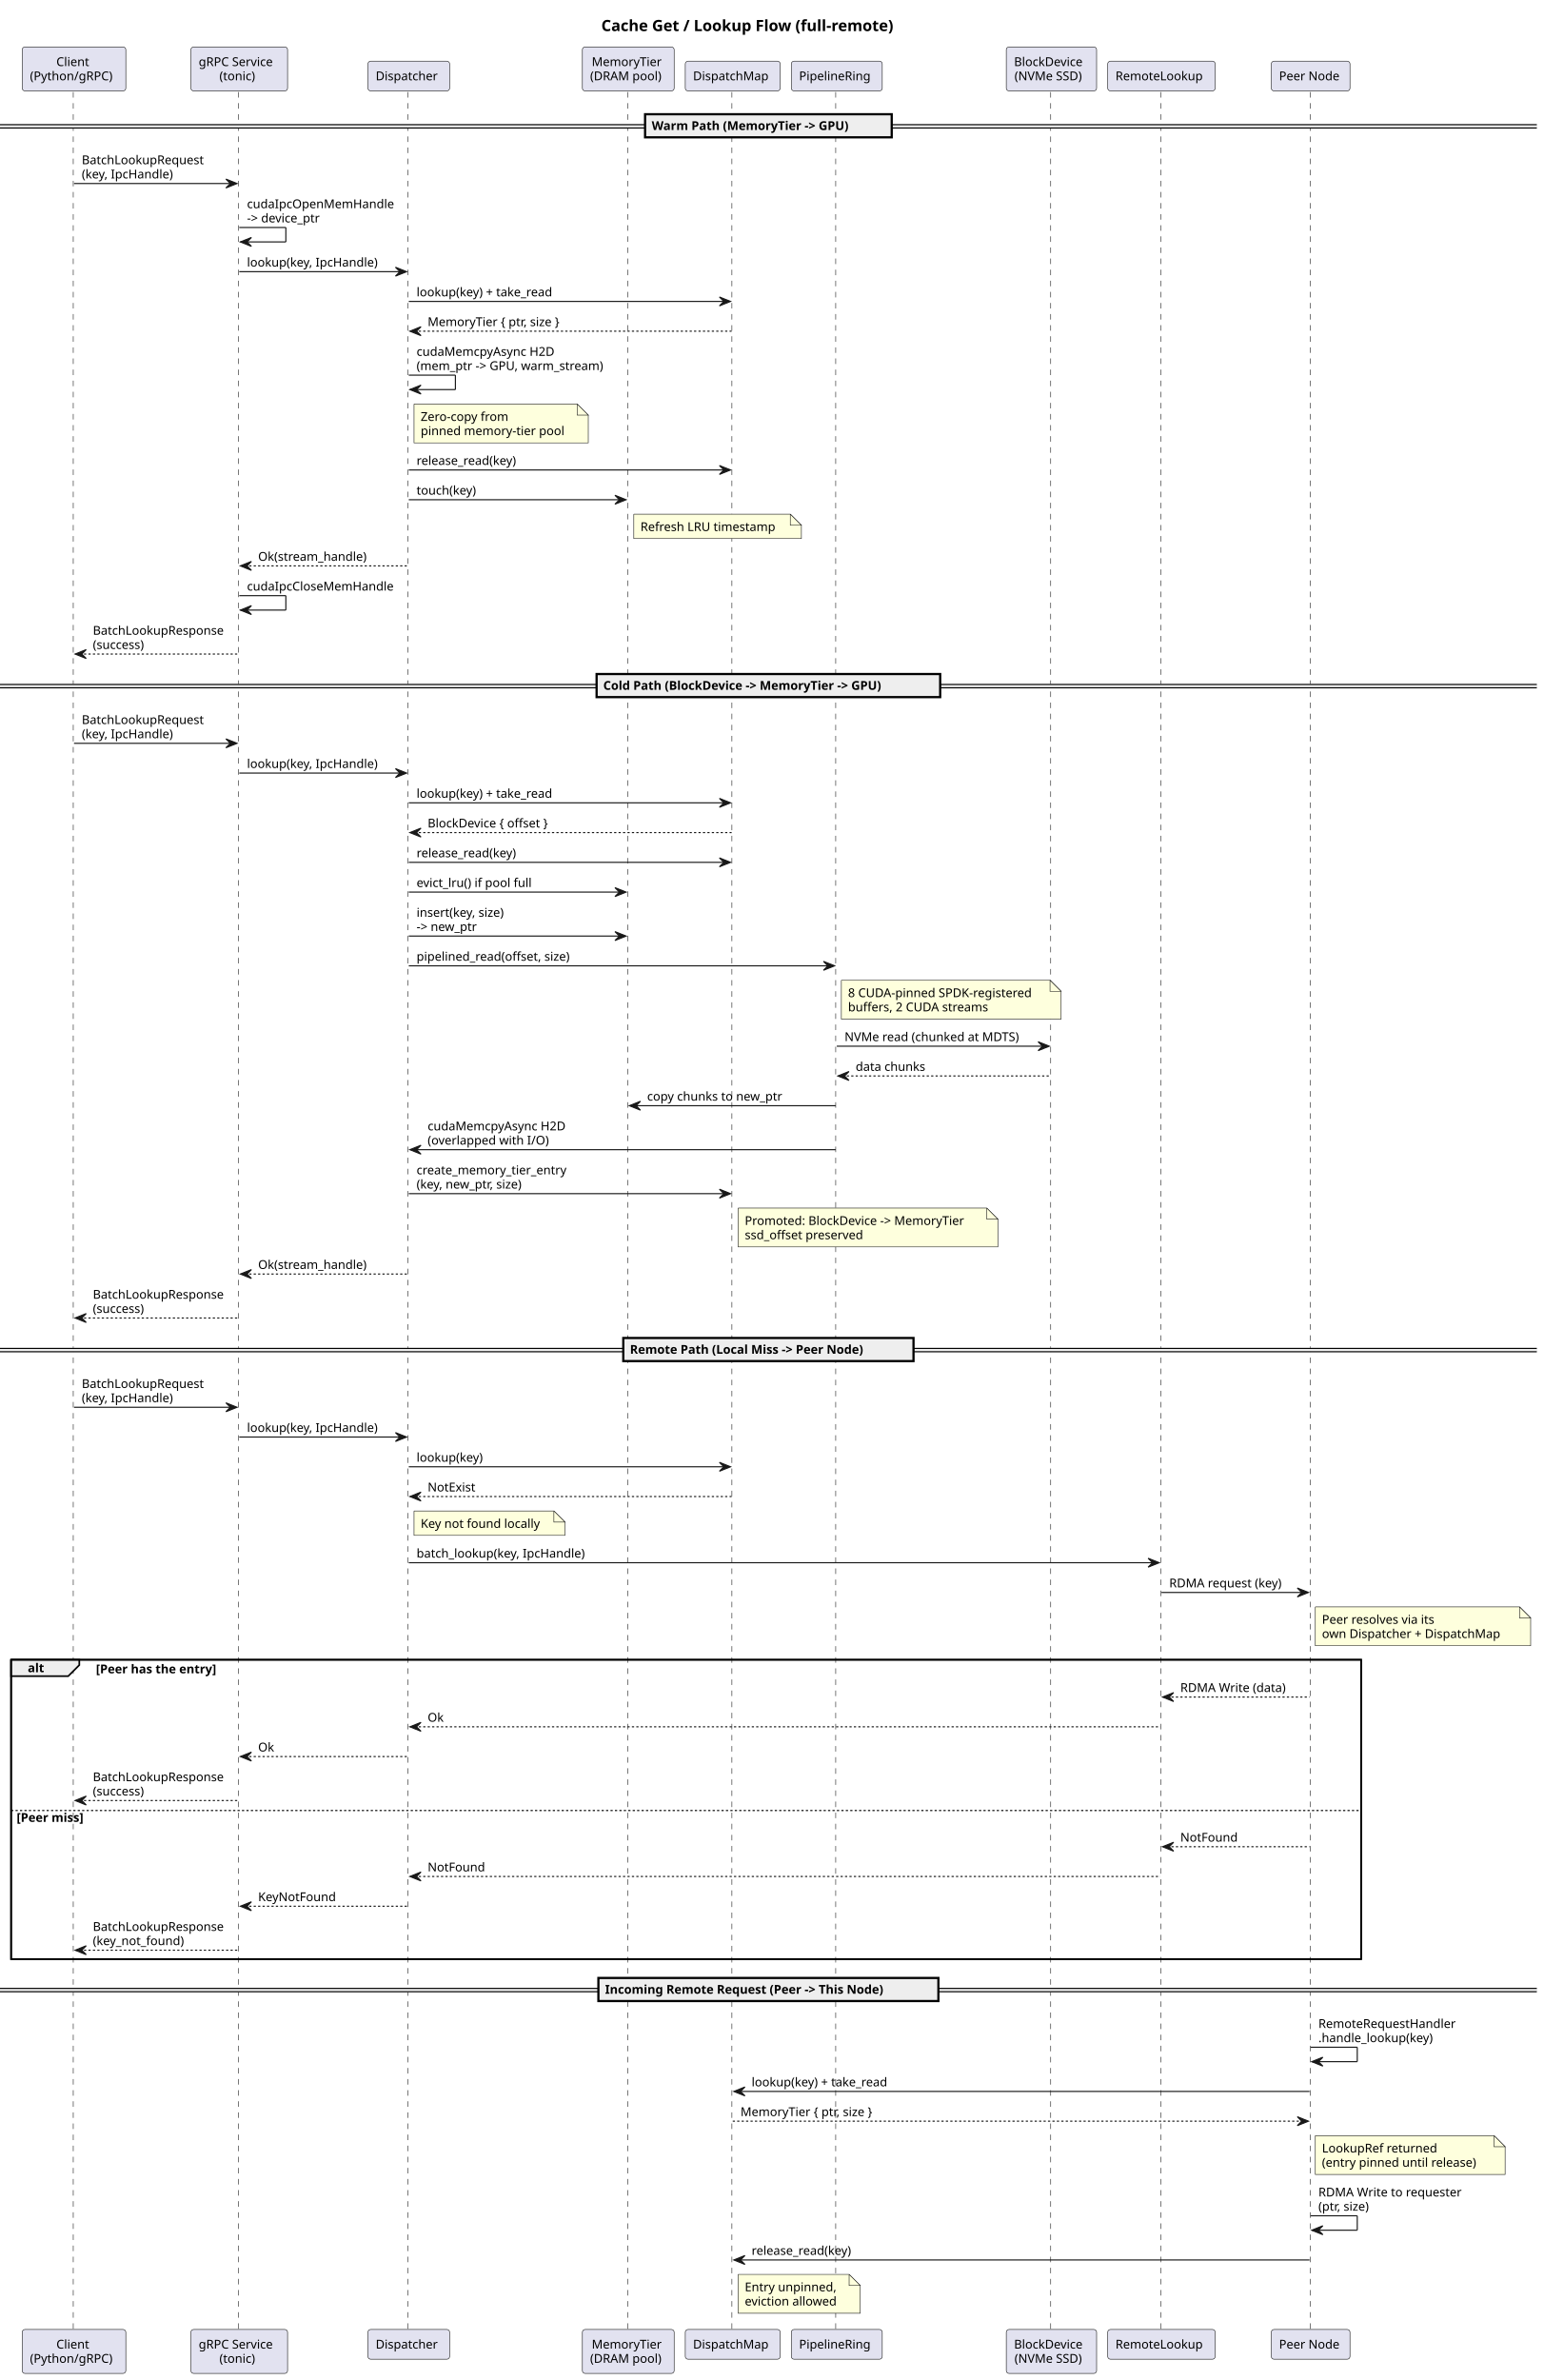
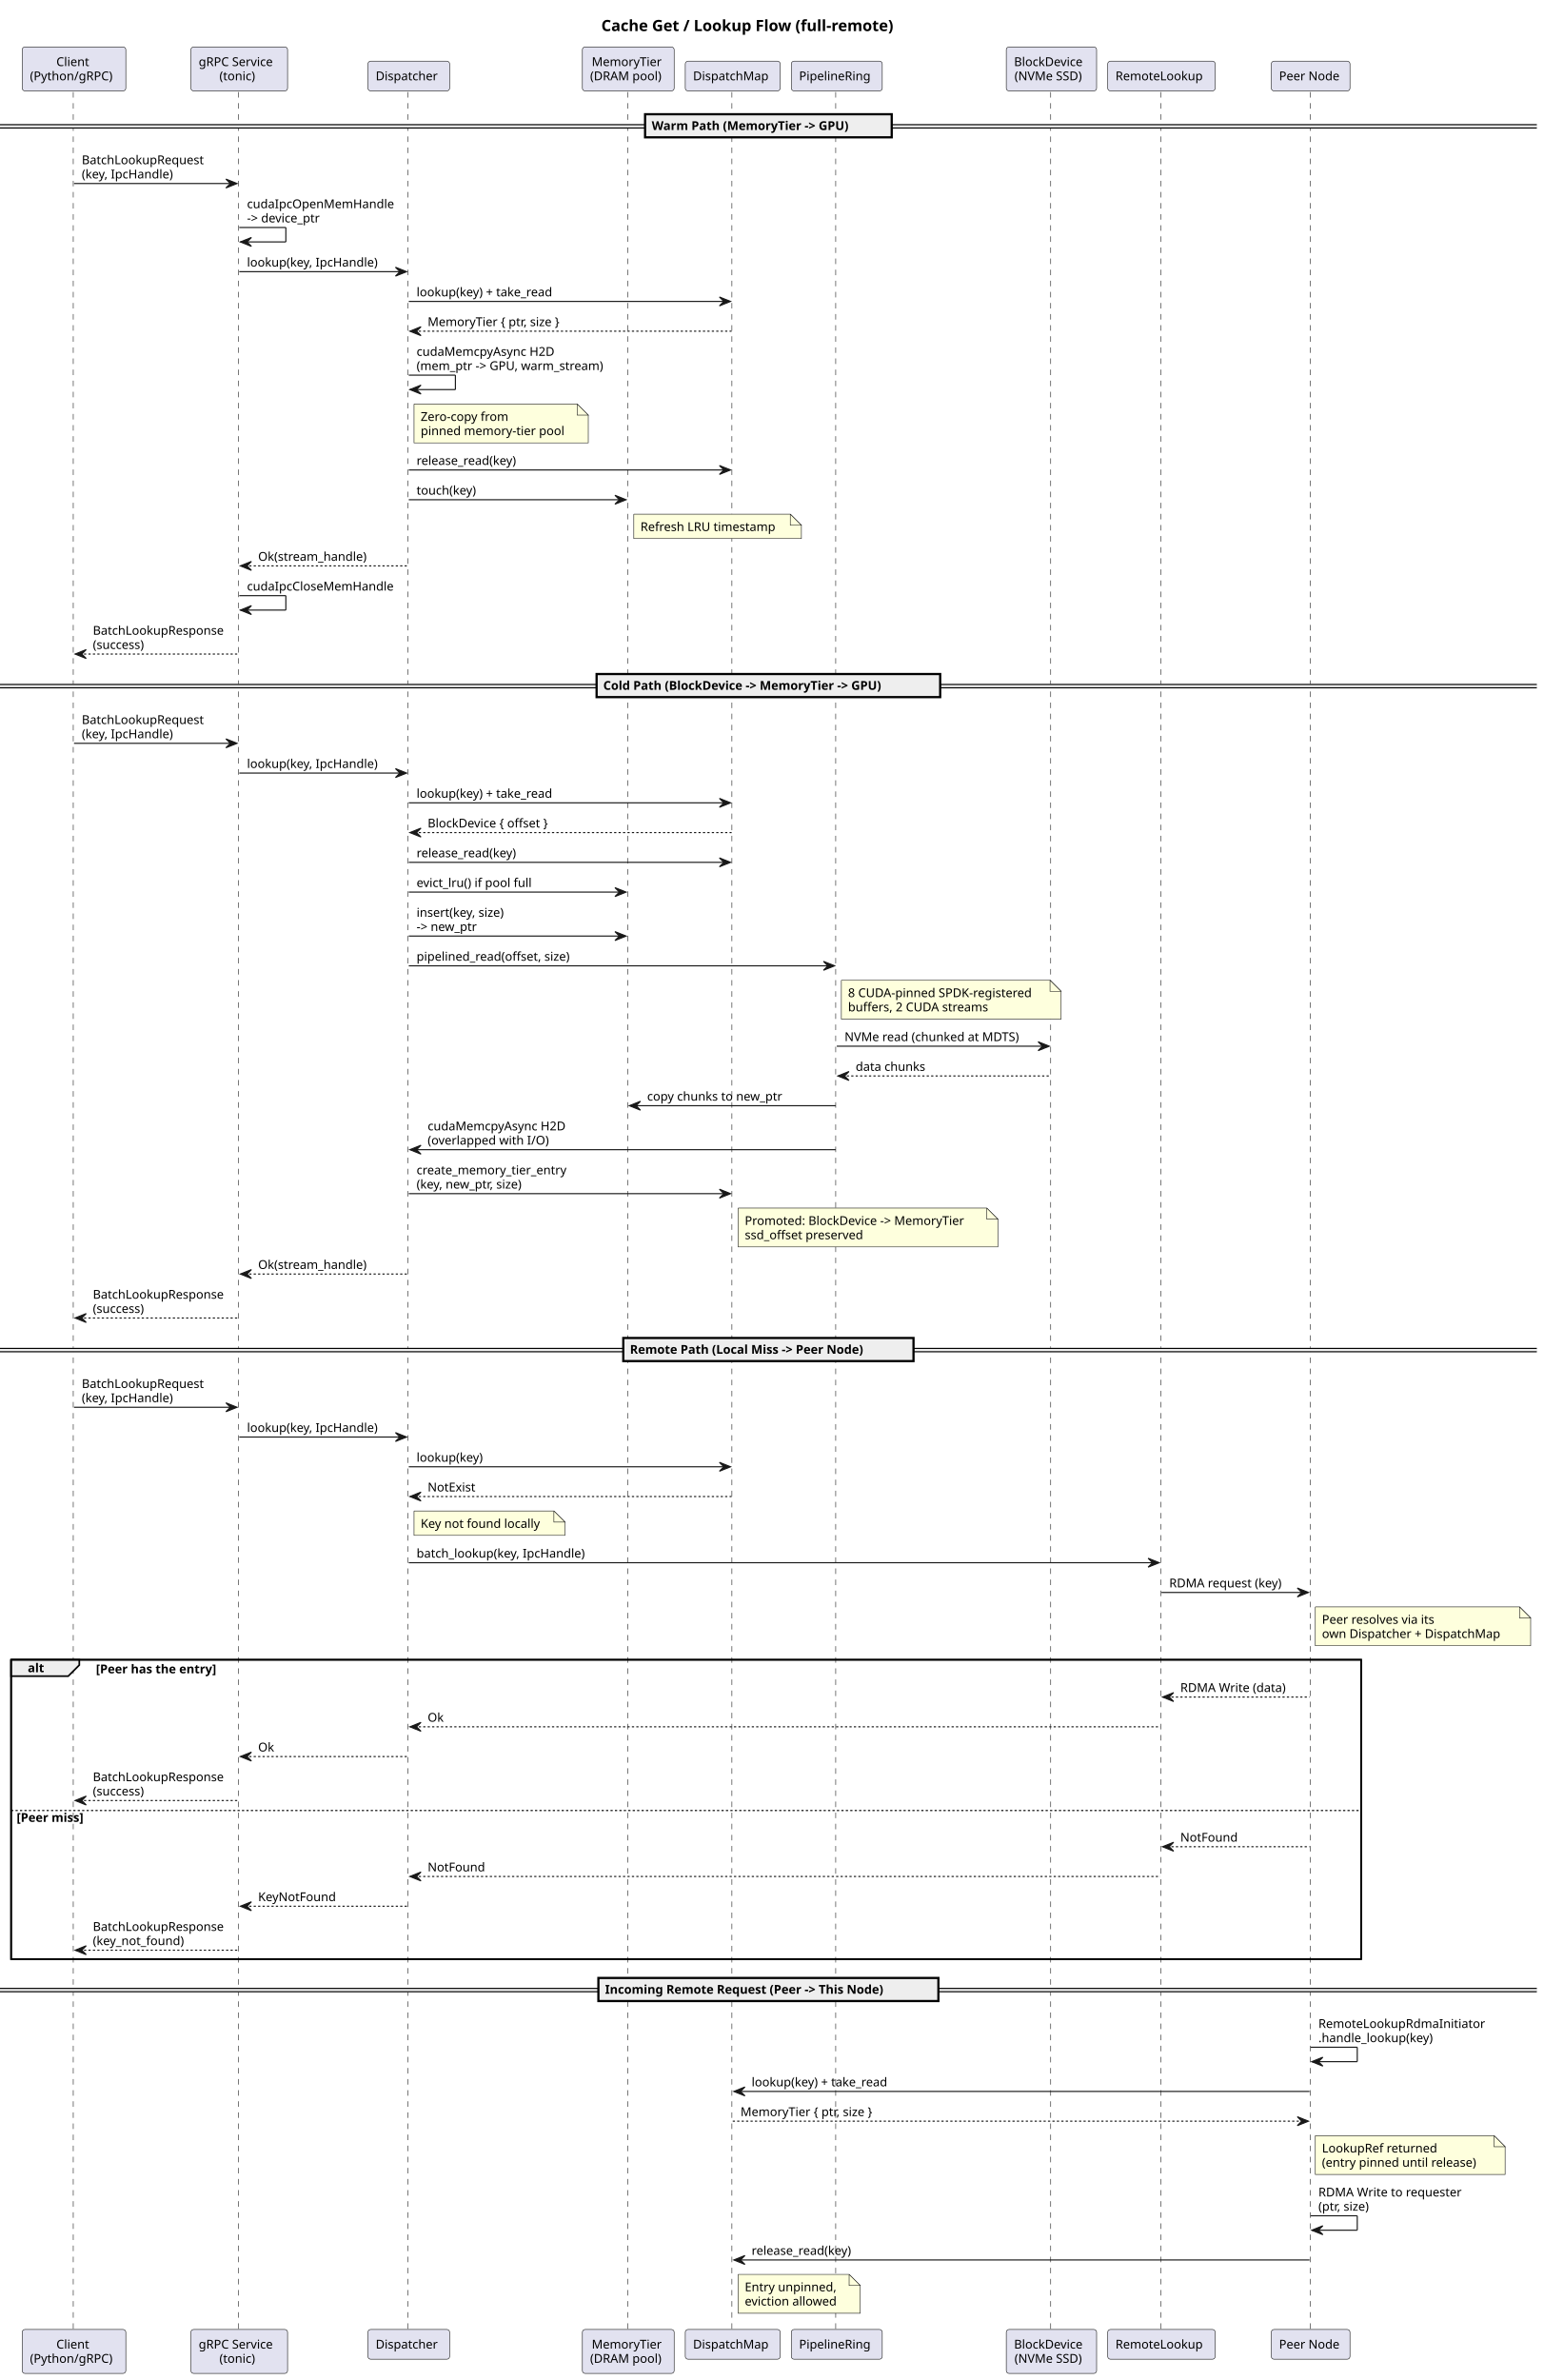
<svg xmlns="http://www.w3.org/2000/svg" contentStyleType="text/css" data-diagram-type="SEQUENCE" height="2144px" preserveAspectRatio="none" style="width:1391px;height:2144px;background:#FFFFFF;" version="1.1" viewBox="0 0 1391 2144" width="1391px" zoomAndPan="magnify">
  <defs />
  <g>
    <text fill="#000000" font-family="sans-serif" font-size="14" font-weight="bold" lengthAdjust="spacing" textLength="300.07" x="541.732" y="27.995">Cache Get / Lookup Flow (full-remote)</text>
    <rect fill="none" height="269.656" style="stroke:#000000;stroke-width:1.5;" width="1216.238" x="10" y="1495.164" />
    <g>
      <rect fill="#000000" fill-opacity="0" height="2016.57" width="8" x="62.679" y="82.906" />
      <line style="stroke:#181818;stroke-width:0.5;stroke-dasharray:5,5;" x1="66" x2="66" y1="82.906" y2="2099.477" />
    </g>
    <g>
      <rect fill="#000000" fill-opacity="0" height="2016.57" width="8" x="211.535" y="82.906" />
      <line style="stroke:#181818;stroke-width:0.5;stroke-dasharray:5,5;" x1="214.99" x2="214.99" y1="82.906" y2="2099.477" />
    </g>
    <g>
      <rect fill="#000000" fill-opacity="0" height="2016.57" width="8" x="364.281" y="82.906" />
      <line style="stroke:#181818;stroke-width:0.5;stroke-dasharray:5,5;" x1="367.48" x2="367.48" y1="82.906" y2="2099.477" />
    </g>
    <g>
      <rect fill="#000000" fill-opacity="0" height="2016.57" width="8" x="562.027" y="82.906" />
      <line style="stroke:#181818;stroke-width:0.5;stroke-dasharray:5,5;" x1="565.673" x2="565.673" y1="82.906" y2="2099.477" />
    </g>
    <g>
      <rect fill="#000000" fill-opacity="0" height="2016.57" width="8" x="656.144" y="82.906" />
      <line style="stroke:#181818;stroke-width:0.5;stroke-dasharray:5,5;" x1="659.38" x2="659.38" y1="82.906" y2="2099.477" />
    </g>
    <g>
      <rect fill="#000000" fill-opacity="0" height="2016.57" width="8" x="749.879" y="82.906" />
      <line style="stroke:#181818;stroke-width:0.5;stroke-dasharray:5,5;" x1="752.907" x2="752.907" y1="82.906" y2="2099.477" />
    </g>
    <g>
      <rect fill="#000000" fill-opacity="0" height="2016.57" width="8" x="943.273" y="82.906" />
      <line style="stroke:#181818;stroke-width:0.5;stroke-dasharray:5,5;" x1="946.588" x2="946.588" y1="82.906" y2="2099.477" />
    </g>
    <g>
      <rect fill="#000000" fill-opacity="0" height="2016.57" width="8" x="1042.382" y="82.906" />
      <line style="stroke:#181818;stroke-width:0.5;stroke-dasharray:5,5;" x1="1045.957" x2="1045.957" y1="82.906" y2="2099.477" />
    </g>
    <g>
      <rect fill="#000000" fill-opacity="0" height="2016.57" width="8" x="1176.79" y="82.906" />
      <line style="stroke:#181818;stroke-width:0.5;stroke-dasharray:5,5;" x1="1180.342" x2="1180.342" y1="82.906" y2="2099.477" />
    </g>
    <g class="participant participant-head" data-participant="client">
      <rect fill="#E2E2F0" height="39.609" rx="2.5" ry="2.5" style="stroke:#181818;stroke-width:0.5;" width="93.358" x="20" y="42.297" />
      <text fill="#000000" font-family="sans-serif" font-size="11" lengthAdjust="spacing" textLength="31.845" x="50.756" y="59.507">Client</text>
      <text fill="#000000" font-family="sans-serif" font-size="11" lengthAdjust="spacing" textLength="79.358" x="27" y="72.312">(Python/gRPC)</text>
    </g>
    <g class="participant participant-tail" data-participant="client">
      <rect fill="#E2E2F0" height="39.609" rx="2.5" ry="2.5" style="stroke:#181818;stroke-width:0.5;" width="93.358" x="20" y="2098.477" />
      <text fill="#000000" font-family="sans-serif" font-size="11" lengthAdjust="spacing" textLength="31.845" x="50.756" y="2115.687">Client</text>
      <text fill="#000000" font-family="sans-serif" font-size="11" lengthAdjust="spacing" textLength="79.358" x="27" y="2128.492">(Python/gRPC)</text>
    </g>
    <g class="participant participant-head" data-participant="grpc">
      <rect fill="#E2E2F0" height="39.609" rx="2.5" ry="2.5" style="stroke:#181818;stroke-width:0.5;" width="87.09" x="171.99" y="42.297" />
      <text fill="#000000" font-family="sans-serif" font-size="11" lengthAdjust="spacing" textLength="73.09" x="178.99" y="59.507">gRPC Service</text>
      <text fill="#000000" font-family="sans-serif" font-size="11" lengthAdjust="spacing" textLength="35.702" x="197.685" y="72.312">(tonic)</text>
    </g>
    <g class="participant participant-tail" data-participant="grpc">
      <rect fill="#E2E2F0" height="39.609" rx="2.5" ry="2.5" style="stroke:#181818;stroke-width:0.5;" width="87.09" x="171.99" y="2098.477" />
      <text fill="#000000" font-family="sans-serif" font-size="11" lengthAdjust="spacing" textLength="73.09" x="178.99" y="2115.687">gRPC Service</text>
      <text fill="#000000" font-family="sans-serif" font-size="11" lengthAdjust="spacing" textLength="35.702" x="197.685" y="2128.492">(tonic)</text>
    </g>
    <g class="participant participant-head" data-participant="disp">
      <rect fill="#E2E2F0" height="26.805" rx="2.5" ry="2.5" style="stroke:#181818;stroke-width:0.5;" width="73.603" x="331.48" y="55.102" />
      <text fill="#000000" font-family="sans-serif" font-size="11" lengthAdjust="spacing" textLength="59.603" x="338.48" y="72.312">Dispatcher</text>
    </g>
    <g class="participant participant-tail" data-participant="disp">
      <rect fill="#E2E2F0" height="26.805" rx="2.5" ry="2.5" style="stroke:#181818;stroke-width:0.5;" width="73.603" x="331.48" y="2098.477" />
      <text fill="#000000" font-family="sans-serif" font-size="11" lengthAdjust="spacing" textLength="59.603" x="338.48" y="2115.687">Dispatcher</text>
    </g>
    <g class="participant participant-head" data-participant="mt">
      <rect fill="#E2E2F0" height="39.609" rx="2.5" ry="2.5" style="stroke:#181818;stroke-width:0.5;" width="82.707" x="524.673" y="42.297" />
      <text fill="#000000" font-family="sans-serif" font-size="11" lengthAdjust="spacing" textLength="65.801" x="533.126" y="59.507">MemoryTier</text>
      <text fill="#000000" font-family="sans-serif" font-size="11" lengthAdjust="spacing" textLength="68.707" x="531.673" y="72.312">(DRAM pool)</text>
    </g>
    <g class="participant participant-tail" data-participant="mt">
      <rect fill="#E2E2F0" height="39.609" rx="2.5" ry="2.5" style="stroke:#181818;stroke-width:0.5;" width="82.707" x="524.673" y="2098.477" />
      <text fill="#000000" font-family="sans-serif" font-size="11" lengthAdjust="spacing" textLength="65.801" x="533.126" y="2115.687">MemoryTier</text>
      <text fill="#000000" font-family="sans-serif" font-size="11" lengthAdjust="spacing" textLength="68.707" x="531.673" y="2128.492">(DRAM pool)</text>
    </g>
    <g class="participant participant-head" data-participant="dm">
      <rect fill="#E2E2F0" height="26.805" rx="2.5" ry="2.5" style="stroke:#181818;stroke-width:0.5;" width="85.527" x="617.38" y="55.102" />
      <text fill="#000000" font-family="sans-serif" font-size="11" lengthAdjust="spacing" textLength="71.527" x="624.38" y="72.312">DispatchMap</text>
    </g>
    <g class="participant participant-tail" data-participant="dm">
      <rect fill="#E2E2F0" height="26.805" rx="2.5" ry="2.5" style="stroke:#181818;stroke-width:0.5;" width="85.527" x="617.38" y="2098.477" />
      <text fill="#000000" font-family="sans-serif" font-size="11" lengthAdjust="spacing" textLength="71.527" x="624.38" y="2115.687">DispatchMap</text>
    </g>
    <g class="participant participant-head" data-participant="pr">
      <rect fill="#E2E2F0" height="26.805" rx="2.5" ry="2.5" style="stroke:#181818;stroke-width:0.5;" width="81.944" x="712.907" y="55.102" />
      <text fill="#000000" font-family="sans-serif" font-size="11" lengthAdjust="spacing" textLength="67.944" x="719.907" y="72.312">PipelineRing</text>
    </g>
    <g class="participant participant-tail" data-participant="pr">
      <rect fill="#E2E2F0" height="26.805" rx="2.5" ry="2.5" style="stroke:#181818;stroke-width:0.5;" width="81.944" x="712.907" y="2098.477" />
      <text fill="#000000" font-family="sans-serif" font-size="11" lengthAdjust="spacing" textLength="67.944" x="719.907" y="2115.687">PipelineRing</text>
    </g>
    <g class="participant participant-head" data-participant="ssd">
      <rect fill="#E2E2F0" height="39.609" rx="2.5" ry="2.5" style="stroke:#181818;stroke-width:0.5;" width="81.37" x="906.588" y="42.297" />
      <text fill="#000000" font-family="sans-serif" font-size="11" lengthAdjust="spacing" textLength="67.37" x="913.588" y="59.507">BlockDevice</text>
      <text fill="#000000" font-family="sans-serif" font-size="11" lengthAdjust="spacing" textLength="66.526" x="914.01" y="72.312">(NVMe SSD)</text>
    </g>
    <g class="participant participant-tail" data-participant="ssd">
      <rect fill="#E2E2F0" height="39.609" rx="2.5" ry="2.5" style="stroke:#181818;stroke-width:0.5;" width="81.37" x="906.588" y="2098.477" />
      <text fill="#000000" font-family="sans-serif" font-size="11" lengthAdjust="spacing" textLength="67.37" x="913.588" y="2115.687">BlockDevice</text>
      <text fill="#000000" font-family="sans-serif" font-size="11" lengthAdjust="spacing" textLength="66.526" x="914.01" y="2128.492">(NVMe SSD)</text>
    </g>
    <g class="participant participant-head" data-participant="rl">
      <rect fill="#E2E2F0" height="26.805" rx="2.5" ry="2.5" style="stroke:#181818;stroke-width:0.5;" width="96.849" x="997.957" y="55.102" />
      <text fill="#000000" font-family="sans-serif" font-size="11" lengthAdjust="spacing" textLength="82.849" x="1004.957" y="72.312">RemoteLookup</text>
    </g>
    <g class="participant participant-tail" data-participant="rl">
      <rect fill="#E2E2F0" height="26.805" rx="2.5" ry="2.5" style="stroke:#181818;stroke-width:0.5;" width="96.849" x="997.957" y="2098.477" />
      <text fill="#000000" font-family="sans-serif" font-size="11" lengthAdjust="spacing" textLength="82.849" x="1004.957" y="2115.687">RemoteLookup</text>
    </g>
    <g class="participant participant-head" data-participant="peer">
      <rect fill="#E2E2F0" height="26.805" rx="2.5" ry="2.5" style="stroke:#181818;stroke-width:0.5;" width="70.896" x="1145.342" y="55.102" />
      <text fill="#000000" font-family="sans-serif" font-size="11" lengthAdjust="spacing" textLength="56.896" x="1152.342" y="72.312">Peer Node</text>
    </g>
    <g class="participant participant-tail" data-participant="peer">
      <rect fill="#E2E2F0" height="26.805" rx="2.5" ry="2.5" style="stroke:#181818;stroke-width:0.5;" width="70.896" x="1145.342" y="2098.477" />
      <text fill="#000000" font-family="sans-serif" font-size="11" lengthAdjust="spacing" textLength="56.896" x="1152.342" y="2115.687">Peer Node</text>
    </g>
    <rect fill="#EEEEEE" height="3" style="stroke:#EEEEEE;stroke-width:1;" width="1384.535" x="0" y="112.309" />
    <line style="stroke:#000000;stroke-width:1;" x1="0" x2="1384.535" y1="112.309" y2="112.309" />
    <line style="stroke:#000000;stroke-width:1;" x1="0" x2="1384.535" y1="115.309" y2="115.309" />
    <rect fill="#EEEEEE" height="20.805" style="stroke:#000000;stroke-width:2;" width="222.205" x="581.165" y="102.906" />
    <text fill="#000000" font-family="sans-serif" font-size="11" font-weight="bold" lengthAdjust="spacing" textLength="204.375" x="587.165" y="117.117">Warm Path (MemoryTier -&gt; GPU)</text>
    <g class="message" data-participant-1="client" data-participant-2="grpc">
      <polygon fill="#181818" points="203.535,161.32,213.535,165.32,203.535,169.32,207.535,165.32" style="stroke:#181818;stroke-width:1;" />
      <line style="stroke:#181818;stroke-width:1;" x1="66.679" x2="209.535" y1="165.32" y2="165.32" />
      <text fill="#000000" font-family="sans-serif" font-size="11" lengthAdjust="spacing" textLength="116.709" x="73.679" y="147.921">BatchLookupRequest</text>
      <text fill="#000000" font-family="sans-serif" font-size="11" lengthAdjust="spacing" textLength="90.288" x="73.679" y="160.726">(key, IpcHandle)</text>
    </g>
    <g class="message" data-participant-1="grpc" data-participant-2="grpc">
      <line style="stroke:#181818;stroke-width:1;" x1="215.535" x2="257.535" y1="204.93" y2="204.93" />
      <line style="stroke:#181818;stroke-width:1;" x1="257.535" x2="257.535" y1="204.93" y2="217.93" />
      <line style="stroke:#181818;stroke-width:1;" x1="216.535" x2="257.535" y1="217.93" y2="217.93" />
      <polygon fill="#181818" points="226.535,213.93,216.535,217.93,226.535,221.93,222.535,217.93" style="stroke:#181818;stroke-width:1;" />
      <text fill="#000000" font-family="sans-serif" font-size="11" lengthAdjust="spacing" textLength="138.161" x="222.535" y="187.531">cudaIpcOpenMemHandle</text>
      <text fill="#000000" font-family="sans-serif" font-size="11" lengthAdjust="spacing" textLength="74.132" x="222.535" y="200.335">-&gt; device_ptr</text>
    </g>
    <g class="message" data-participant-1="grpc" data-participant-2="disp">
      <polygon fill="#181818" points="356.281,240.734,366.281,244.734,356.281,248.734,360.281,244.734" style="stroke:#181818;stroke-width:1;" />
      <line style="stroke:#181818;stroke-width:1;" x1="215.535" x2="362.281" y1="244.734" y2="244.734" />
      <text fill="#000000" font-family="sans-serif" font-size="11" lengthAdjust="spacing" textLength="127.128" x="222.535" y="240.14">lookup(key, IpcHandle)</text>
    </g>
    <g class="message" data-participant-1="disp" data-participant-2="dm">
      <polygon fill="#181818" points="648.144,267.539,658.144,271.539,648.144,275.539,652.144,271.539" style="stroke:#181818;stroke-width:1;" />
      <line style="stroke:#181818;stroke-width:1;" x1="368.281" x2="654.144" y1="271.539" y2="271.539" />
      <text fill="#000000" font-family="sans-serif" font-size="11" lengthAdjust="spacing" textLength="135.985" x="375.281" y="266.945">lookup(key) + take_read</text>
    </g>
    <g class="message" data-participant-1="dm" data-participant-2="disp">
      <polygon fill="#181818" points="379.281,294.344,369.281,298.344,379.281,302.344,375.281,298.344" style="stroke:#181818;stroke-width:1;" />
      <line style="stroke:#181818;stroke-width:1;stroke-dasharray:2,2;" x1="373.281" x2="659.144" y1="298.344" y2="298.344" />
      <text fill="#000000" font-family="sans-serif" font-size="11" lengthAdjust="spacing" textLength="134.428" x="385.281" y="293.75">MemoryTier { ptr, size }</text>
    </g>
    <g class="message" data-participant-1="disp" data-participant-2="disp">
      <line style="stroke:#181818;stroke-width:1;" x1="368.281" x2="410.281" y1="337.953" y2="337.953" />
      <line style="stroke:#181818;stroke-width:1;" x1="410.281" x2="410.281" y1="337.953" y2="350.953" />
      <line style="stroke:#181818;stroke-width:1;" x1="369.281" x2="410.281" y1="350.953" y2="350.953" />
      <polygon fill="#181818" points="379.281,346.953,369.281,350.953,379.281,354.953,375.281,350.953" style="stroke:#181818;stroke-width:1;" />
      <text fill="#000000" font-family="sans-serif" font-size="11" lengthAdjust="spacing" textLength="133.278" x="375.281" y="320.554">cudaMemcpyAsync H2D</text>
      <text fill="#000000" font-family="sans-serif" font-size="11" lengthAdjust="spacing" textLength="183.745" x="375.281" y="333.359">(mem_ptr -&gt; GPU, warm_stream)</text>
    </g>
    <path d="M373,363.953 L373,398.953 L530,398.953 L530,373.953 L520,363.953 L373,363.953" fill="#FEFFDD" style="stroke:#181818;stroke-width:0.5;" />
    <path d="M520,363.953 L520,373.953 L530,373.953 L520,363.953" fill="#FEFFDD" style="stroke:#181818;stroke-width:0.5;" />
    <text fill="#000000" font-family="sans-serif" font-size="11" lengthAdjust="spacing" textLength="85.132" x="379" y="379.164">Zero-copy from</text>
    <text fill="#000000" font-family="sans-serif" font-size="11" lengthAdjust="spacing" textLength="136.812" x="379" y="391.968">pinned memory-tier pool</text>
    <g class="message" data-participant-1="disp" data-participant-2="dm">
      <polygon fill="#181818" points="648.144,419.367,658.144,423.367,648.144,427.367,652.144,423.367" style="stroke:#181818;stroke-width:1;" />
      <line style="stroke:#181818;stroke-width:1;" x1="368.281" x2="654.144" y1="423.367" y2="423.367" />
      <text fill="#000000" font-family="sans-serif" font-size="11" lengthAdjust="spacing" textLength="99.097" x="375.281" y="418.773">release_read(key)</text>
    </g>
    <g class="message" data-participant-1="disp" data-participant-2="mt">
      <polygon fill="#181818" points="554.027,446.172,564.027,450.172,554.027,454.172,558.027,450.172" style="stroke:#181818;stroke-width:1;" />
      <line style="stroke:#181818;stroke-width:1;" x1="368.281" x2="560.027" y1="450.172" y2="450.172" />
      <text fill="#000000" font-family="sans-serif" font-size="11" lengthAdjust="spacing" textLength="59.265" x="375.281" y="445.578">touch(key)</text>
    </g>
    <path d="M571,463.172 L571,485.172 L722,485.172 L722,473.172 L712,463.172 L571,463.172" fill="#FEFFDD" style="stroke:#181818;stroke-width:0.5;" />
    <path d="M712,463.172 L712,473.172 L722,473.172 L712,463.172" fill="#FEFFDD" style="stroke:#181818;stroke-width:0.5;" />
    <text fill="#000000" font-family="sans-serif" font-size="11" lengthAdjust="spacing" textLength="130.426" x="577" y="478.382">Refresh LRU timestamp</text>
    <g class="message" data-participant-1="disp" data-participant-2="grpc">
      <polygon fill="#181818" points="226.535,505.781,216.535,509.781,226.535,513.781,222.535,509.781" style="stroke:#181818;stroke-width:1;" />
      <line style="stroke:#181818;stroke-width:1;stroke-dasharray:2,2;" x1="220.535" x2="367.281" y1="509.781" y2="509.781" />
      <text fill="#000000" font-family="sans-serif" font-size="11" lengthAdjust="spacing" textLength="105.392" x="232.535" y="505.187">Ok(stream_handle)</text>
    </g>
    <g class="message" data-participant-1="grpc" data-participant-2="grpc">
      <line style="stroke:#181818;stroke-width:1;" x1="215.535" x2="257.535" y1="536.586" y2="536.586" />
      <line style="stroke:#181818;stroke-width:1;" x1="257.535" x2="257.535" y1="536.586" y2="549.586" />
      <line style="stroke:#181818;stroke-width:1;" x1="216.535" x2="257.535" y1="549.586" y2="549.586" />
      <polygon fill="#181818" points="226.535,545.586,216.535,549.586,226.535,553.586,222.535,549.586" style="stroke:#181818;stroke-width:1;" />
      <text fill="#000000" font-family="sans-serif" font-size="11" lengthAdjust="spacing" textLength="138.746" x="222.535" y="531.992">cudaIpcCloseMemHandle</text>
    </g>
    <g class="message" data-participant-1="grpc" data-participant-2="client">
      <polygon fill="#181818" points="77.679,585.195,67.679,589.195,77.679,593.195,73.679,589.195" style="stroke:#181818;stroke-width:1;" />
      <line style="stroke:#181818;stroke-width:1;stroke-dasharray:2,2;" x1="71.679" x2="214.535" y1="589.195" y2="589.195" />
      <text fill="#000000" font-family="sans-serif" font-size="11" lengthAdjust="spacing" textLength="124.856" x="83.679" y="571.796">BatchLookupResponse</text>
      <text fill="#000000" font-family="sans-serif" font-size="11" lengthAdjust="spacing" textLength="51.611" x="83.679" y="584.601">(success)</text>
    </g>
    <rect fill="#EEEEEE" height="3" style="stroke:#EEEEEE;stroke-width:1;" width="1384.535" x="0" y="616.598" />
    <line style="stroke:#000000;stroke-width:1;" x1="0" x2="1384.535" y1="616.598" y2="616.598" />
    <line style="stroke:#000000;stroke-width:1;" x1="0" x2="1384.535" y1="619.598" y2="619.598" />
    <rect fill="#EEEEEE" height="20.805" style="stroke:#000000;stroke-width:2;" width="309.539" x="537.498" y="607.195" />
    <text fill="#000000" font-family="sans-serif" font-size="11" font-weight="bold" lengthAdjust="spacing" textLength="291.709" x="543.498" y="621.406">Cold Path (BlockDevice -&gt; MemoryTier -&gt; GPU)</text>
    <g class="message" data-participant-1="client" data-participant-2="grpc">
      <polygon fill="#181818" points="203.535,665.609,213.535,669.609,203.535,673.609,207.535,669.609" style="stroke:#181818;stroke-width:1;" />
      <line style="stroke:#181818;stroke-width:1;" x1="66.679" x2="209.535" y1="669.609" y2="669.609" />
      <text fill="#000000" font-family="sans-serif" font-size="11" lengthAdjust="spacing" textLength="116.709" x="73.679" y="652.21">BatchLookupRequest</text>
      <text fill="#000000" font-family="sans-serif" font-size="11" lengthAdjust="spacing" textLength="90.288" x="73.679" y="665.015">(key, IpcHandle)</text>
    </g>
    <g class="message" data-participant-1="grpc" data-participant-2="disp">
      <polygon fill="#181818" points="356.281,692.414,366.281,696.414,356.281,700.414,360.281,696.414" style="stroke:#181818;stroke-width:1;" />
      <line style="stroke:#181818;stroke-width:1;" x1="215.535" x2="362.281" y1="696.414" y2="696.414" />
      <text fill="#000000" font-family="sans-serif" font-size="11" lengthAdjust="spacing" textLength="127.128" x="222.535" y="691.82">lookup(key, IpcHandle)</text>
    </g>
    <g class="message" data-participant-1="disp" data-participant-2="dm">
      <polygon fill="#181818" points="648.144,719.219,658.144,723.219,648.144,727.219,652.144,723.219" style="stroke:#181818;stroke-width:1;" />
      <line style="stroke:#181818;stroke-width:1;" x1="368.281" x2="654.144" y1="723.219" y2="723.219" />
      <text fill="#000000" font-family="sans-serif" font-size="11" lengthAdjust="spacing" textLength="135.985" x="375.281" y="718.625">lookup(key) + take_read</text>
    </g>
    <g class="message" data-participant-1="dm" data-participant-2="disp">
      <polygon fill="#181818" points="379.281,746.023,369.281,750.023,379.281,754.023,375.281,750.023" style="stroke:#181818;stroke-width:1;" />
      <line style="stroke:#181818;stroke-width:1;stroke-dasharray:2,2;" x1="373.281" x2="659.144" y1="750.023" y2="750.023" />
      <text fill="#000000" font-family="sans-serif" font-size="11" lengthAdjust="spacing" textLength="123.143" x="385.281" y="745.429">BlockDevice { offset }</text>
    </g>
    <g class="message" data-participant-1="disp" data-participant-2="dm">
      <polygon fill="#181818" points="648.144,772.828,658.144,776.828,648.144,780.828,652.144,776.828" style="stroke:#181818;stroke-width:1;" />
      <line style="stroke:#181818;stroke-width:1;" x1="368.281" x2="654.144" y1="776.828" y2="776.828" />
      <text fill="#000000" font-family="sans-serif" font-size="11" lengthAdjust="spacing" textLength="99.097" x="375.281" y="772.234">release_read(key)</text>
    </g>
    <g class="message" data-participant-1="disp" data-participant-2="mt">
      <polygon fill="#181818" points="554.027,799.633,564.027,803.633,554.027,807.633,558.027,803.633" style="stroke:#181818;stroke-width:1;" />
      <line style="stroke:#181818;stroke-width:1;" x1="368.281" x2="560.027" y1="803.633" y2="803.633" />
      <text fill="#000000" font-family="sans-serif" font-size="11" lengthAdjust="spacing" textLength="113.201" x="375.281" y="799.039">evict_lru() if pool full</text>
    </g>
    <g class="message" data-participant-1="disp" data-participant-2="mt">
      <polygon fill="#181818" points="554.027,839.242,564.027,843.242,554.027,847.242,558.027,843.242" style="stroke:#181818;stroke-width:1;" />
      <line style="stroke:#181818;stroke-width:1;" x1="368.281" x2="560.027" y1="843.242" y2="843.242" />
      <text fill="#000000" font-family="sans-serif" font-size="11" lengthAdjust="spacing" textLength="87.914" x="375.281" y="825.843">insert(key, size)</text>
      <text fill="#000000" font-family="sans-serif" font-size="11" lengthAdjust="spacing" textLength="60.736" x="375.281" y="838.648">-&gt; new_ptr</text>
    </g>
    <g class="message" data-participant-1="disp" data-participant-2="pr">
      <polygon fill="#181818" points="741.879,866.047,751.879,870.047,741.879,874.047,745.879,870.047" style="stroke:#181818;stroke-width:1;" />
      <line style="stroke:#181818;stroke-width:1;" x1="368.281" x2="747.879" y1="870.047" y2="870.047" />
      <text fill="#000000" font-family="sans-serif" font-size="11" lengthAdjust="spacing" textLength="149.327" x="375.281" y="865.453">pipelined_read(offset, size)</text>
    </g>
    <path d="M758,883.047 L758,918.047 L956,918.047 L956,893.047 L946,883.047 L758,883.047" fill="#FEFFDD" style="stroke:#181818;stroke-width:0.5;" />
    <path d="M946,883.047 L946,893.047 L956,893.047 L946,883.047" fill="#FEFFDD" style="stroke:#181818;stroke-width:0.5;" />
    <text fill="#000000" font-family="sans-serif" font-size="11" lengthAdjust="spacing" textLength="177.101" x="764" y="898.257">8 CUDA-pinned SPDK-registered</text>
    <text fill="#000000" font-family="sans-serif" font-size="11" lengthAdjust="spacing" textLength="135.953" x="764" y="911.062">buffers, 2 CUDA streams</text>
    <g class="message" data-participant-1="pr" data-participant-2="ssd">
      <polygon fill="#181818" points="935.273,938.461,945.273,942.461,935.273,946.461,939.273,942.461" style="stroke:#181818;stroke-width:1;" />
      <line style="stroke:#181818;stroke-width:1;" x1="753.879" x2="941.273" y1="942.461" y2="942.461" />
      <text fill="#000000" font-family="sans-serif" font-size="11" lengthAdjust="spacing" textLength="169.394" x="760.879" y="937.867">NVMe read (chunked at MDTS)</text>
    </g>
    <g class="message" data-participant-1="ssd" data-participant-2="pr">
      <polygon fill="#181818" points="764.879,965.266,754.879,969.266,764.879,973.266,760.879,969.266" style="stroke:#181818;stroke-width:1;" />
      <line style="stroke:#181818;stroke-width:1;stroke-dasharray:2,2;" x1="758.879" x2="946.273" y1="969.266" y2="969.266" />
      <text fill="#000000" font-family="sans-serif" font-size="11" lengthAdjust="spacing" textLength="67.337" x="770.879" y="964.671">data chunks</text>
    </g>
    <g class="message" data-participant-1="pr" data-participant-2="mt">
      <polygon fill="#181818" points="577.027,992.07,567.027,996.07,577.027,1000.07,573.027,996.07" style="stroke:#181818;stroke-width:1;" />
      <line style="stroke:#181818;stroke-width:1;" x1="571.027" x2="752.879" y1="996.07" y2="996.07" />
      <text fill="#000000" font-family="sans-serif" font-size="11" lengthAdjust="spacing" textLength="130.92" x="583.027" y="991.476">copy chunks to new_ptr</text>
    </g>
    <g class="message" data-participant-1="pr" data-participant-2="disp">
      <polygon fill="#181818" points="379.281,1031.68,369.281,1035.68,379.281,1039.68,375.281,1035.68" style="stroke:#181818;stroke-width:1;" />
      <line style="stroke:#181818;stroke-width:1;" x1="373.281" x2="752.879" y1="1035.68" y2="1035.68" />
      <text fill="#000000" font-family="sans-serif" font-size="11" lengthAdjust="spacing" textLength="133.278" x="385.281" y="1018.281">cudaMemcpyAsync H2D</text>
      <text fill="#000000" font-family="sans-serif" font-size="11" lengthAdjust="spacing" textLength="116.564" x="385.281" y="1031.085">(overlapped with I/O)</text>
    </g>
    <g class="message" data-participant-1="disp" data-participant-2="dm">
      <polygon fill="#181818" points="648.144,1071.289,658.144,1075.289,648.144,1079.289,652.144,1075.289" style="stroke:#181818;stroke-width:1;" />
      <line style="stroke:#181818;stroke-width:1;" x1="368.281" x2="654.144" y1="1075.289" y2="1075.289" />
      <text fill="#000000" font-family="sans-serif" font-size="11" lengthAdjust="spacing" textLength="145.363" x="375.281" y="1057.89">create_memory_tier_entry</text>
      <text fill="#000000" font-family="sans-serif" font-size="11" lengthAdjust="spacing" textLength="107.599" x="375.281" y="1070.695">(key, new_ptr, size)</text>
    </g>
    <path d="M665,1088.289 L665,1123.289 L899,1123.289 L899,1098.289 L889,1088.289 L665,1088.289" fill="#FEFFDD" style="stroke:#181818;stroke-width:0.5;" />
    <path d="M889,1088.289 L889,1098.289 L899,1098.289 L889,1088.289" fill="#FEFFDD" style="stroke:#181818;stroke-width:0.5;" />
    <text fill="#000000" font-family="sans-serif" font-size="11" lengthAdjust="spacing" textLength="213.947" x="671" y="1103.499">Promoted: BlockDevice -&gt; MemoryTier</text>
    <text fill="#000000" font-family="sans-serif" font-size="11" lengthAdjust="spacing" textLength="114.281" x="671" y="1116.304">ssd_offset preserved</text>
    <g class="message" data-participant-1="disp" data-participant-2="grpc">
      <polygon fill="#181818" points="226.535,1143.703,216.535,1147.703,226.535,1151.703,222.535,1147.703" style="stroke:#181818;stroke-width:1;" />
      <line style="stroke:#181818;stroke-width:1;stroke-dasharray:2,2;" x1="220.535" x2="367.281" y1="1147.703" y2="1147.703" />
      <text fill="#000000" font-family="sans-serif" font-size="11" lengthAdjust="spacing" textLength="105.392" x="232.535" y="1143.109">Ok(stream_handle)</text>
    </g>
    <g class="message" data-participant-1="grpc" data-participant-2="client">
      <polygon fill="#181818" points="77.679,1183.312,67.679,1187.312,77.679,1191.312,73.679,1187.312" style="stroke:#181818;stroke-width:1;" />
      <line style="stroke:#181818;stroke-width:1;stroke-dasharray:2,2;" x1="71.679" x2="214.535" y1="1187.312" y2="1187.312" />
      <text fill="#000000" font-family="sans-serif" font-size="11" lengthAdjust="spacing" textLength="124.856" x="83.679" y="1169.914">BatchLookupResponse</text>
      <text fill="#000000" font-family="sans-serif" font-size="11" lengthAdjust="spacing" textLength="51.611" x="83.679" y="1182.718">(success)</text>
    </g>
    <rect fill="#EEEEEE" height="3" style="stroke:#EEEEEE;stroke-width:1;" width="1384.535" x="0" y="1214.715" />
    <line style="stroke:#000000;stroke-width:1;" x1="0" x2="1384.535" y1="1214.715" y2="1214.715" />
    <line style="stroke:#000000;stroke-width:1;" x1="0" x2="1384.535" y1="1217.715" y2="1217.715" />
    <rect fill="#EEEEEE" height="20.805" style="stroke:#000000;stroke-width:2;" width="261.484" x="561.525" y="1205.312" />
    <text fill="#000000" font-family="sans-serif" font-size="11" font-weight="bold" lengthAdjust="spacing" textLength="243.654" x="567.525" y="1219.523">Remote Path (Local Miss -&gt; Peer Node)</text>
    <g class="message" data-participant-1="client" data-participant-2="grpc">
      <polygon fill="#181818" points="203.535,1263.727,213.535,1267.727,203.535,1271.727,207.535,1267.727" style="stroke:#181818;stroke-width:1;" />
      <line style="stroke:#181818;stroke-width:1;" x1="66.679" x2="209.535" y1="1267.727" y2="1267.727" />
      <text fill="#000000" font-family="sans-serif" font-size="11" lengthAdjust="spacing" textLength="116.709" x="73.679" y="1250.328">BatchLookupRequest</text>
      <text fill="#000000" font-family="sans-serif" font-size="11" lengthAdjust="spacing" textLength="90.288" x="73.679" y="1263.132">(key, IpcHandle)</text>
    </g>
    <g class="message" data-participant-1="grpc" data-participant-2="disp">
      <polygon fill="#181818" points="356.281,1290.531,366.281,1294.531,356.281,1298.531,360.281,1294.531" style="stroke:#181818;stroke-width:1;" />
      <line style="stroke:#181818;stroke-width:1;" x1="215.535" x2="362.281" y1="1294.531" y2="1294.531" />
      <text fill="#000000" font-family="sans-serif" font-size="11" lengthAdjust="spacing" textLength="127.128" x="222.535" y="1289.937">lookup(key, IpcHandle)</text>
    </g>
    <g class="message" data-participant-1="disp" data-participant-2="dm">
      <polygon fill="#181818" points="648.144,1317.336,658.144,1321.336,648.144,1325.336,652.144,1321.336" style="stroke:#181818;stroke-width:1;" />
      <line style="stroke:#181818;stroke-width:1;" x1="368.281" x2="654.144" y1="1321.336" y2="1321.336" />
      <text fill="#000000" font-family="sans-serif" font-size="11" lengthAdjust="spacing" textLength="65.071" x="375.281" y="1316.742">lookup(key)</text>
    </g>
    <g class="message" data-participant-1="dm" data-participant-2="disp">
      <polygon fill="#181818" points="379.281,1344.141,369.281,1348.141,379.281,1352.141,375.281,1348.141" style="stroke:#181818;stroke-width:1;" />
      <line style="stroke:#181818;stroke-width:1;stroke-dasharray:2,2;" x1="373.281" x2="659.144" y1="1348.141" y2="1348.141" />
      <text fill="#000000" font-family="sans-serif" font-size="11" lengthAdjust="spacing" textLength="45.831" x="385.281" y="1343.546">NotExist</text>
    </g>
    <path d="M373,1361.141 L373,1383.141 L509,1383.141 L509,1371.141 L499,1361.141 L373,1361.141" fill="#FEFFDD" style="stroke:#181818;stroke-width:0.5;" />
    <path d="M499,1361.141 L499,1371.141 L509,1371.141 L499,1361.141" fill="#FEFFDD" style="stroke:#181818;stroke-width:0.5;" />
    <text fill="#000000" font-family="sans-serif" font-size="11" lengthAdjust="spacing" textLength="115.72" x="379" y="1376.351">Key not found locally</text>
    <g class="message" data-participant-1="disp" data-participant-2="rl">
      <polygon fill="#181818" points="1034.382,1403.75,1044.382,1407.75,1034.382,1411.75,1038.382,1407.75" style="stroke:#181818;stroke-width:1;" />
      <line style="stroke:#181818;stroke-width:1;" x1="368.281" x2="1040.382" y1="1407.75" y2="1407.75" />
      <text fill="#000000" font-family="sans-serif" font-size="11" lengthAdjust="spacing" textLength="163.684" x="375.281" y="1403.156">batch_lookup(key, IpcHandle)</text>
    </g>
    <g class="message" data-participant-1="rl" data-participant-2="peer">
      <polygon fill="#181818" points="1168.79,1430.555,1178.79,1434.555,1168.79,1438.555,1172.79,1434.555" style="stroke:#181818;stroke-width:1;" />
      <line style="stroke:#181818;stroke-width:1;" x1="1046.382" x2="1174.79" y1="1434.555" y2="1434.555" />
      <text fill="#000000" font-family="sans-serif" font-size="11" lengthAdjust="spacing" textLength="110.408" x="1053.382" y="1429.96">RDMA request (key)</text>
    </g>
    <path d="M1185,1447.555 L1185,1482.555 L1379,1482.555 L1379,1457.555 L1369,1447.555 L1185,1447.555" fill="#FEFFDD" style="stroke:#181818;stroke-width:0.5;" />
    <path d="M1369,1447.555 L1369,1457.555 L1379,1457.555 L1369,1447.555" fill="#FEFFDD" style="stroke:#181818;stroke-width:0.5;" />
    <text fill="#000000" font-family="sans-serif" font-size="11" lengthAdjust="spacing" textLength="110.403" x="1191" y="1462.765">Peer resolves via its</text>
    <text fill="#000000" font-family="sans-serif" font-size="11" lengthAdjust="spacing" textLength="173.535" x="1191" y="1475.57">own Dispatcher + DispatchMap</text>
    <path d="M10,1495.164 L71.452,1495.164 L71.452,1499.969 L61.452,1509.969 L10,1509.969 L10,1495.164" fill="#EEEEEE" style="stroke:#000000;stroke-width:1.5;" />
    <rect fill="none" height="269.656" style="stroke:#000000;stroke-width:1.5;" width="1216.238" x="10" y="1495.164" />
    <text fill="#000000" font-family="sans-serif" font-size="11" font-weight="bold" lengthAdjust="spacing" textLength="16.452" x="25" y="1506.374">alt</text>
    <text fill="#000000" font-family="sans-serif" font-size="11" font-weight="bold" lengthAdjust="spacing" textLength="125.447" x="86.452" y="1507.374">[Peer has the entry]</text>
    <g class="message" data-participant-1="peer" data-participant-2="rl">
      <polygon fill="#181818" points="1057.382,1524.773,1047.382,1528.773,1057.382,1532.773,1053.382,1528.773" style="stroke:#181818;stroke-width:1;" />
      <line style="stroke:#181818;stroke-width:1;stroke-dasharray:2,2;" x1="1051.382" x2="1179.79" y1="1528.773" y2="1528.773" />
      <text fill="#000000" font-family="sans-serif" font-size="11" lengthAdjust="spacing" textLength="103.018" x="1063.382" y="1524.179">RDMA Write (data)</text>
    </g>
    <g class="message" data-participant-1="rl" data-participant-2="disp">
      <polygon fill="#181818" points="379.281,1551.578,369.281,1555.578,379.281,1559.578,375.281,1555.578" style="stroke:#181818;stroke-width:1;" />
      <line style="stroke:#181818;stroke-width:1;stroke-dasharray:2,2;" x1="373.281" x2="1045.382" y1="1555.578" y2="1555.578" />
      <text fill="#000000" font-family="sans-serif" font-size="11" lengthAdjust="spacing" textLength="15.028" x="385.281" y="1550.984">Ok</text>
    </g>
    <g class="message" data-participant-1="disp" data-participant-2="grpc">
      <polygon fill="#181818" points="226.535,1578.383,216.535,1582.383,226.535,1586.383,222.535,1582.383" style="stroke:#181818;stroke-width:1;" />
      <line style="stroke:#181818;stroke-width:1;stroke-dasharray:2,2;" x1="220.535" x2="367.281" y1="1582.383" y2="1582.383" />
      <text fill="#000000" font-family="sans-serif" font-size="11" lengthAdjust="spacing" textLength="15.028" x="232.535" y="1577.789">Ok</text>
    </g>
    <g class="message" data-participant-1="grpc" data-participant-2="client">
      <polygon fill="#181818" points="77.679,1617.992,67.679,1621.992,77.679,1625.992,73.679,1621.992" style="stroke:#181818;stroke-width:1;" />
      <line style="stroke:#181818;stroke-width:1;stroke-dasharray:2,2;" x1="71.679" x2="214.535" y1="1621.992" y2="1621.992" />
      <text fill="#000000" font-family="sans-serif" font-size="11" lengthAdjust="spacing" textLength="124.856" x="83.679" y="1604.593">BatchLookupResponse</text>
      <text fill="#000000" font-family="sans-serif" font-size="11" lengthAdjust="spacing" textLength="51.611" x="83.679" y="1617.398">(success)</text>
    </g>
    <line style="stroke:#000000;stroke-width:1;stroke-dasharray:2,2;" x1="10" x2="1226.238" y1="1630.992" y2="1630.992" />
    <text fill="#000000" font-family="sans-serif" font-size="11" font-weight="bold" lengthAdjust="spacing" textLength="70.619" x="15" y="1641.203">[Peer miss]</text>
    <g class="message" data-participant-1="peer" data-participant-2="rl">
      <polygon fill="#181818" points="1057.382,1659.602,1047.382,1663.602,1057.382,1667.602,1053.382,1663.602" style="stroke:#181818;stroke-width:1;" />
      <line style="stroke:#181818;stroke-width:1;stroke-dasharray:2,2;" x1="1051.382" x2="1179.79" y1="1663.602" y2="1663.602" />
      <text fill="#000000" font-family="sans-serif" font-size="11" lengthAdjust="spacing" textLength="53.254" x="1063.382" y="1659.007">NotFound</text>
    </g>
    <g class="message" data-participant-1="rl" data-participant-2="disp">
      <polygon fill="#181818" points="379.281,1686.406,369.281,1690.406,379.281,1694.406,375.281,1690.406" style="stroke:#181818;stroke-width:1;" />
      <line style="stroke:#181818;stroke-width:1;stroke-dasharray:2,2;" x1="373.281" x2="1045.382" y1="1690.406" y2="1690.406" />
      <text fill="#000000" font-family="sans-serif" font-size="11" lengthAdjust="spacing" textLength="53.254" x="385.281" y="1685.812">NotFound</text>
    </g>
    <g class="message" data-participant-1="disp" data-participant-2="grpc">
      <polygon fill="#181818" points="226.535,1713.211,216.535,1717.211,226.535,1721.211,222.535,1717.211" style="stroke:#181818;stroke-width:1;" />
      <line style="stroke:#181818;stroke-width:1;stroke-dasharray:2,2;" x1="220.535" x2="367.281" y1="1717.211" y2="1717.211" />
      <text fill="#000000" font-family="sans-serif" font-size="11" lengthAdjust="spacing" textLength="73.745" x="232.535" y="1712.617">KeyNotFound</text>
    </g>
    <g class="message" data-participant-1="grpc" data-participant-2="client">
      <polygon fill="#181818" points="77.679,1752.82,67.679,1756.82,77.679,1760.82,73.679,1756.82" style="stroke:#181818;stroke-width:1;" />
      <line style="stroke:#181818;stroke-width:1;stroke-dasharray:2,2;" x1="71.679" x2="214.535" y1="1756.82" y2="1756.82" />
      <text fill="#000000" font-family="sans-serif" font-size="11" lengthAdjust="spacing" textLength="124.856" x="83.679" y="1739.421">BatchLookupResponse</text>
      <text fill="#000000" font-family="sans-serif" font-size="11" lengthAdjust="spacing" textLength="88.773" x="83.679" y="1752.226">(key_not_found)</text>
    </g>
    <rect fill="#EEEEEE" height="3" style="stroke:#EEEEEE;stroke-width:1;" width="1384.535" x="0" y="1791.223" />
    <line style="stroke:#000000;stroke-width:1;" x1="0" x2="1384.535" y1="1791.223" y2="1791.223" />
    <line style="stroke:#000000;stroke-width:1;" x1="0" x2="1384.535" y1="1794.223" y2="1794.223" />
    <rect fill="#EEEEEE" height="20.805" style="stroke:#000000;stroke-width:2;" width="306.311" x="539.112" y="1781.82" />
    <text fill="#000000" font-family="sans-serif" font-size="11" font-weight="bold" lengthAdjust="spacing" textLength="288.481" x="545.112" y="1796.031">Incoming Remote Request (Peer -&gt; This Node)</text>
    <g class="message" data-participant-1="peer" data-participant-2="peer">
      <line style="stroke:#181818;stroke-width:1;" x1="1180.79" x2="1222.79" y1="1844.234" y2="1844.234" />
      <line style="stroke:#181818;stroke-width:1;" x1="1222.79" x2="1222.79" y1="1844.234" y2="1857.234" />
      <line style="stroke:#181818;stroke-width:1;" x1="1181.79" x2="1222.79" y1="1857.234" y2="1857.234" />
      <polygon fill="#181818" points="1191.79,1853.234,1181.79,1857.234,1191.79,1861.234,1187.79,1857.234" style="stroke:#181818;stroke-width:1;" />
-       <text fill="#000000" font-family="sans-serif" font-size="11" lengthAdjust="spacing" textLength="131.425" x="1187.79" y="1826.835">RemoteRequestHandler</text>
+       <text fill="#000000" font-family="sans-serif" font-size="11" lengthAdjust="spacing" textLength="131.425" x="1187.79" y="1826.835">RemoteLookupRdmaInitiator</text>
      <text fill="#000000" font-family="sans-serif" font-size="11" lengthAdjust="spacing" textLength="111.558" x="1187.79" y="1839.64">.handle_lookup(key)</text>
    </g>
    <g class="message" data-participant-1="peer" data-participant-2="dm">
      <polygon fill="#181818" points="671.144,1880.039,661.144,1884.039,671.144,1888.039,667.144,1884.039" style="stroke:#181818;stroke-width:1;" />
      <line style="stroke:#181818;stroke-width:1;" x1="665.144" x2="1179.79" y1="1884.039" y2="1884.039" />
      <text fill="#000000" font-family="sans-serif" font-size="11" lengthAdjust="spacing" textLength="135.985" x="677.144" y="1879.445">lookup(key) + take_read</text>
    </g>
    <g class="message" data-participant-1="dm" data-participant-2="peer">
      <polygon fill="#181818" points="1168.79,1906.844,1178.79,1910.844,1168.79,1914.844,1172.79,1910.844" style="stroke:#181818;stroke-width:1;" />
      <line style="stroke:#181818;stroke-width:1;stroke-dasharray:2,2;" x1="660.144" x2="1174.79" y1="1910.844" y2="1910.844" />
      <text fill="#000000" font-family="sans-serif" font-size="11" lengthAdjust="spacing" textLength="134.428" x="667.144" y="1906.249">MemoryTier { ptr, size }</text>
    </g>
    <path d="M1185,1923.844 L1185,1958.844 L1356,1958.844 L1356,1933.844 L1346,1923.844 L1185,1923.844" fill="#FEFFDD" style="stroke:#181818;stroke-width:0.5;" />
    <path d="M1346,1923.844 L1346,1933.844 L1356,1933.844 L1346,1923.844" fill="#FEFFDD" style="stroke:#181818;stroke-width:0.5;" />
    <text fill="#000000" font-family="sans-serif" font-size="11" lengthAdjust="spacing" textLength="109.511" x="1191" y="1939.054">LookupRef returned</text>
    <text fill="#000000" font-family="sans-serif" font-size="11" lengthAdjust="spacing" textLength="150.611" x="1191" y="1951.859">(entry pinned until release)</text>
    <g class="message" data-participant-1="peer" data-participant-2="peer">
      <line style="stroke:#181818;stroke-width:1;" x1="1180.79" x2="1222.79" y1="1996.062" y2="1996.062" />
      <line style="stroke:#181818;stroke-width:1;" x1="1222.79" x2="1222.79" y1="1996.062" y2="2009.062" />
      <line style="stroke:#181818;stroke-width:1;" x1="1181.79" x2="1222.79" y1="2009.062" y2="2009.062" />
      <polygon fill="#181818" points="1191.79,2005.062,1181.79,2009.062,1191.79,2013.062,1187.79,2009.062" style="stroke:#181818;stroke-width:1;" />
      <text fill="#000000" font-family="sans-serif" font-size="11" lengthAdjust="spacing" textLength="137.543" x="1187.79" y="1978.664">RDMA Write to requester</text>
      <text fill="#000000" font-family="sans-serif" font-size="11" lengthAdjust="spacing" textLength="52.723" x="1187.79" y="1991.468">(ptr, size)</text>
    </g>
    <g class="message" data-participant-1="peer" data-participant-2="dm">
      <polygon fill="#181818" points="671.144,2031.867,661.144,2035.867,671.144,2039.867,667.144,2035.867" style="stroke:#181818;stroke-width:1;" />
      <line style="stroke:#181818;stroke-width:1;" x1="665.144" x2="1179.79" y1="2035.867" y2="2035.867" />
      <text fill="#000000" font-family="sans-serif" font-size="11" lengthAdjust="spacing" textLength="99.097" x="677.144" y="2031.273">release_read(key)</text>
    </g>
    <path d="M665,2048.867 L665,2083.867 L775,2083.867 L775,2058.867 L765,2048.867 L665,2048.867" fill="#FEFFDD" style="stroke:#181818;stroke-width:0.5;" />
    <path d="M765,2048.867 L765,2058.867 L775,2058.867 L765,2048.867" fill="#FEFFDD" style="stroke:#181818;stroke-width:0.5;" />
    <text fill="#000000" font-family="sans-serif" font-size="11" lengthAdjust="spacing" textLength="87.936" x="671" y="2064.078">Entry unpinned,</text>
    <text fill="#000000" font-family="sans-serif" font-size="11" lengthAdjust="spacing" textLength="89.278" x="671" y="2076.882">eviction allowed</text>
  </g>
</svg>
